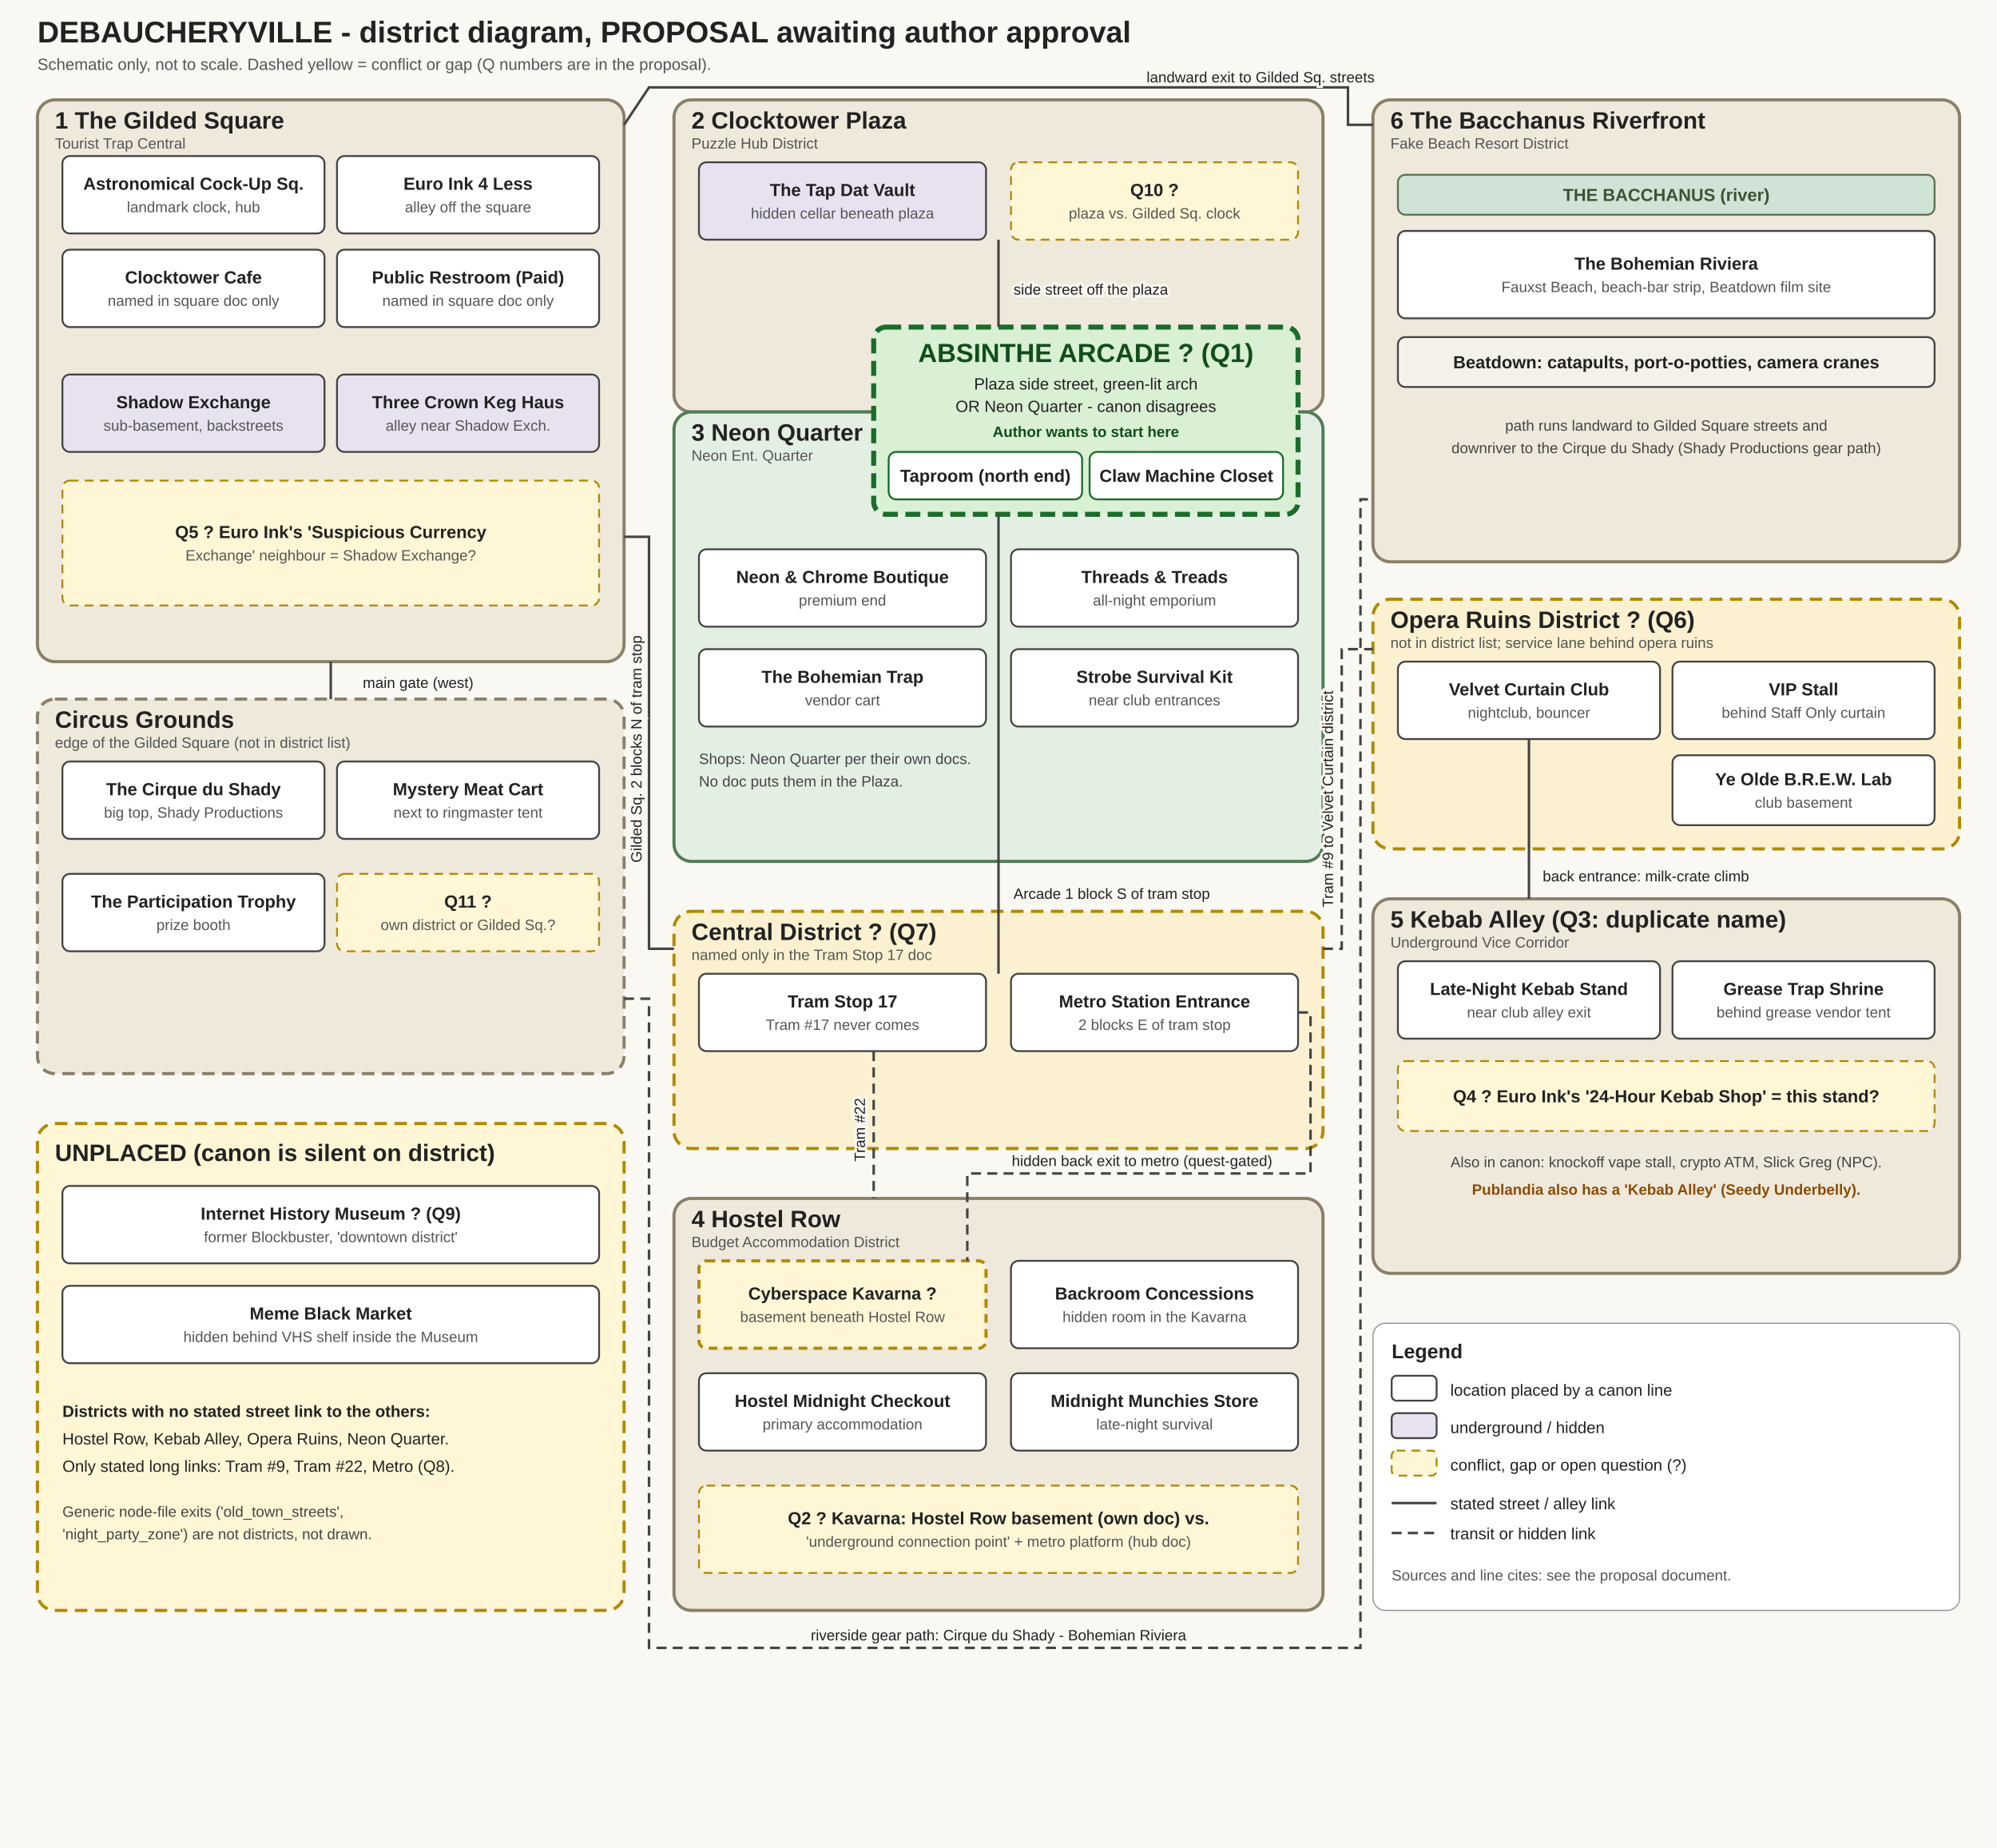
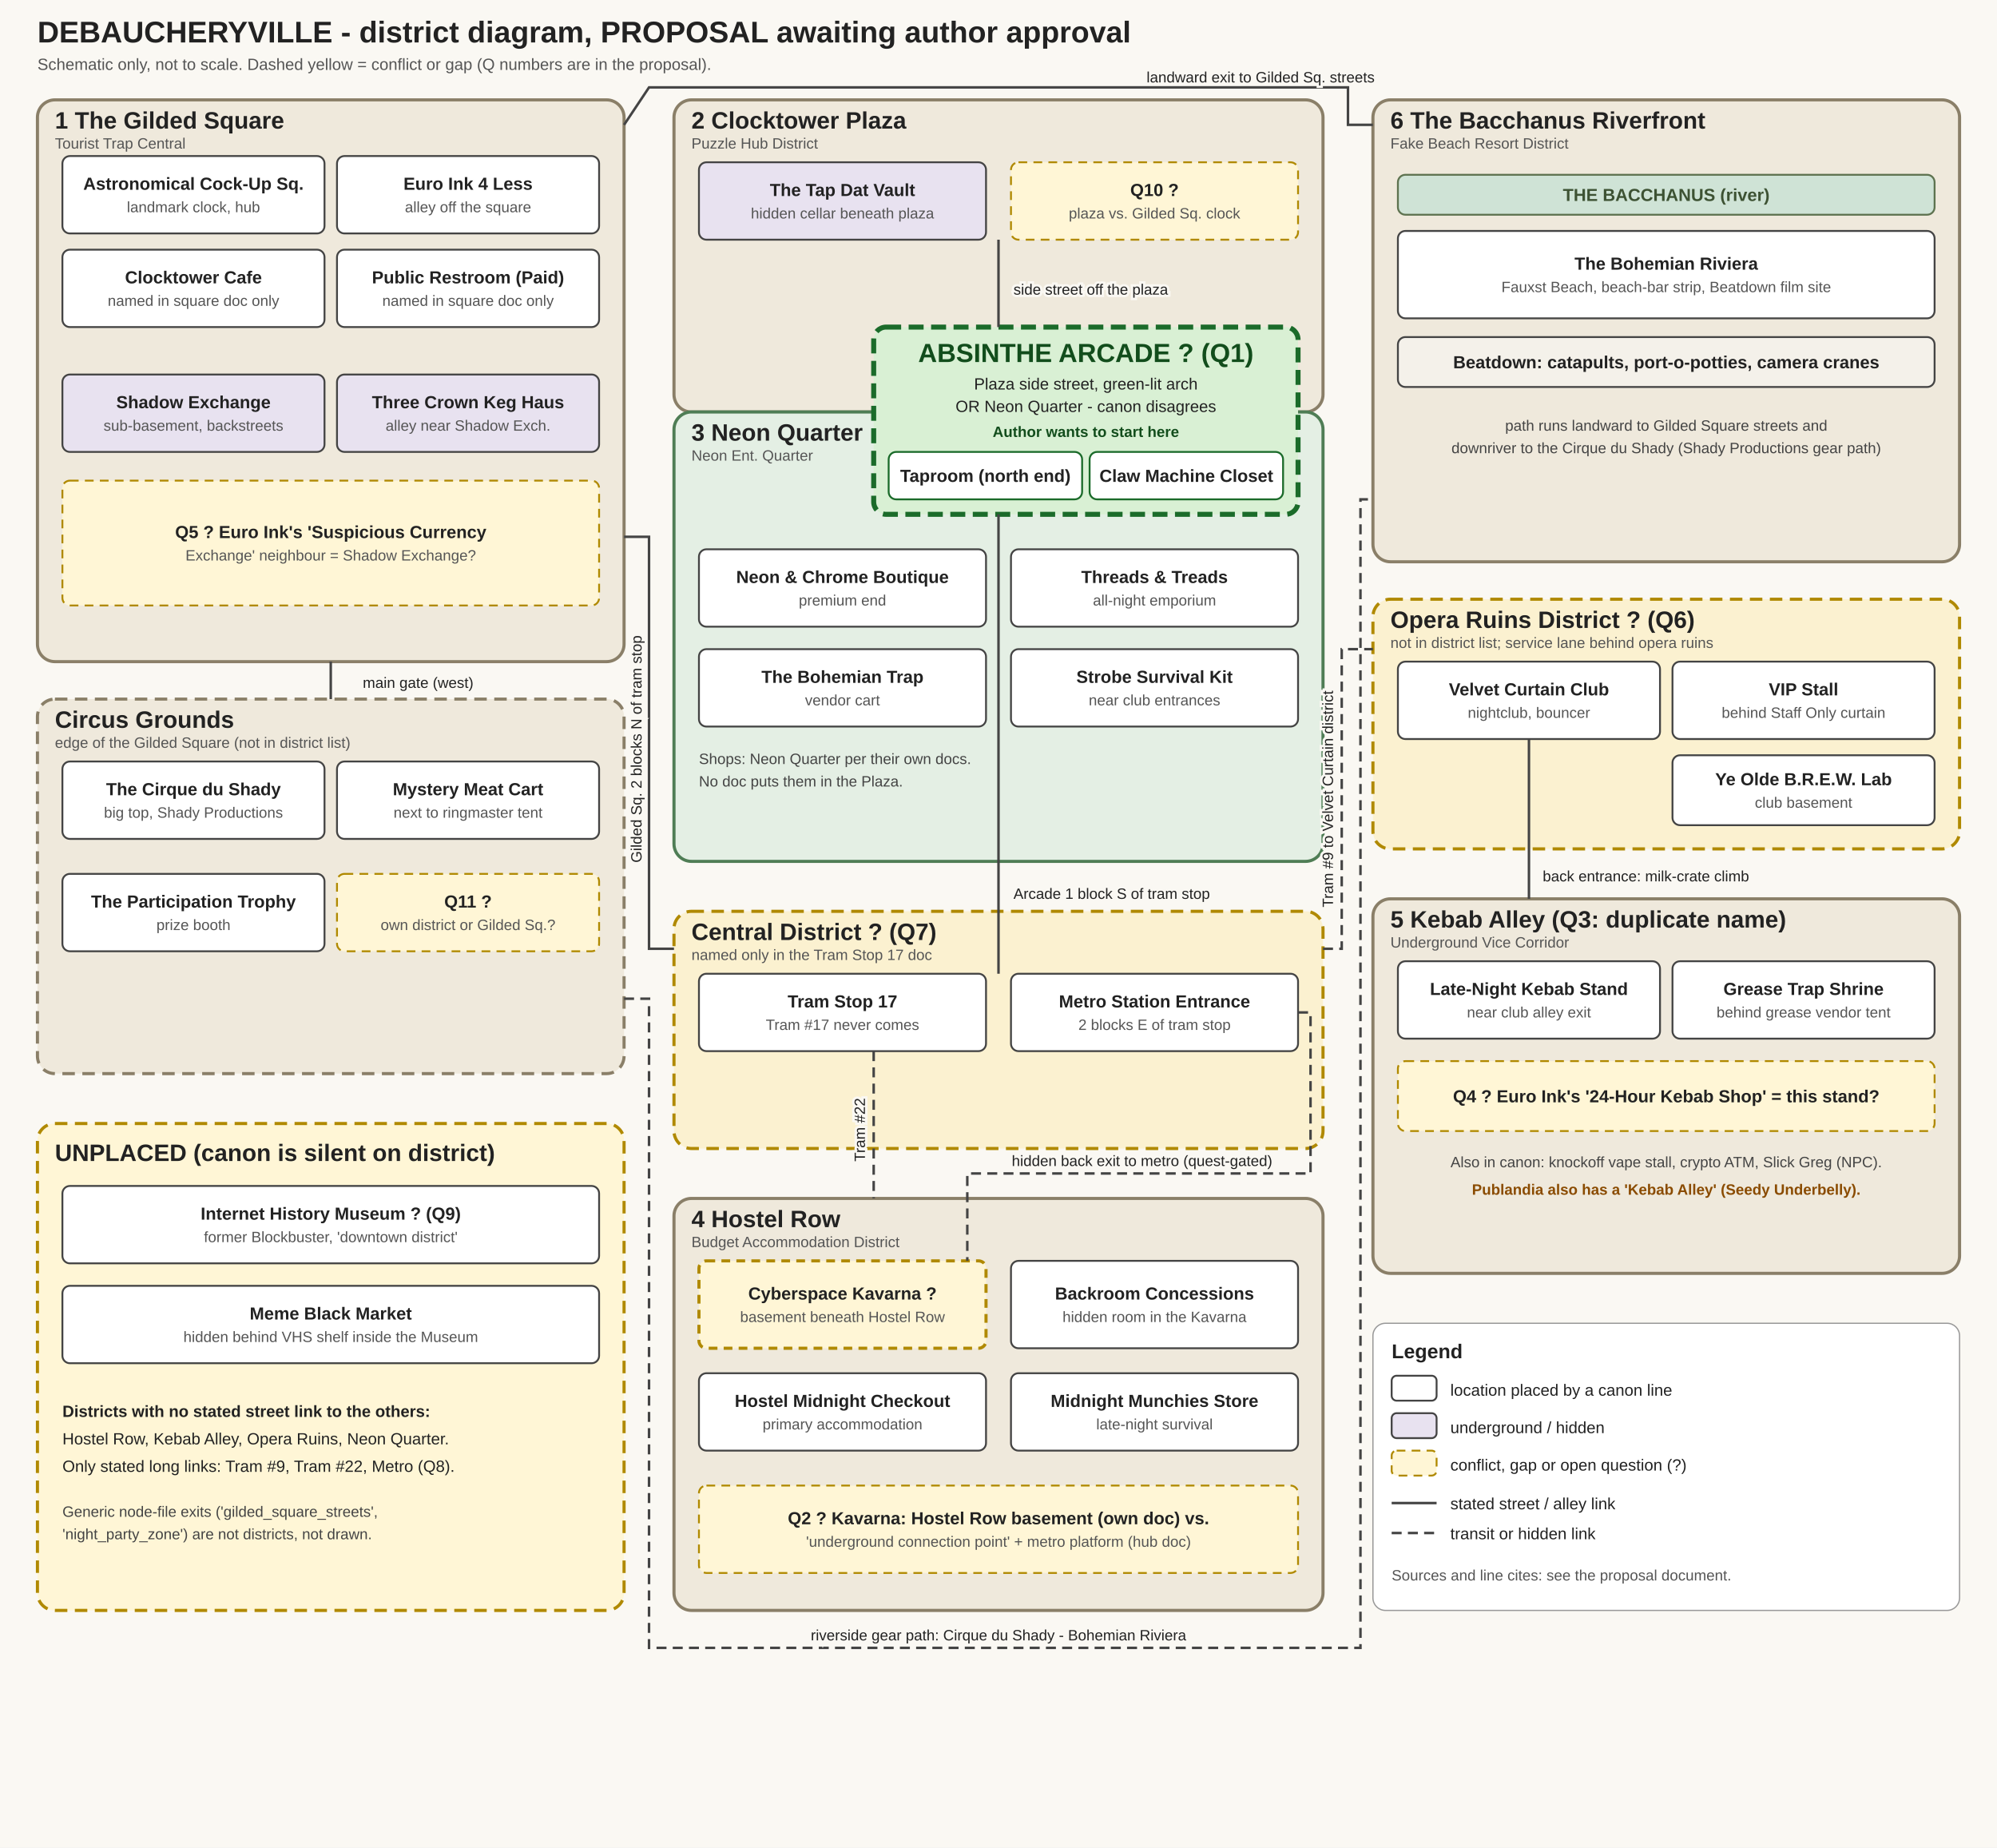
<svg xmlns="http://www.w3.org/2000/svg" width="1600" height="1480" viewBox="0 0 1600 1480" font-family="Segoe UI, Arial, sans-serif">
  <rect width="1600" height="1480" fill="#faf8f3" />
  <text x="30" y="34" font-size="24" font-weight="bold" fill="#222" text-anchor="start">DEBAUCHERYVILLE - district diagram, PROPOSAL awaiting author approval</text>
  <text x="30" y="56" font-size="13" font-weight="normal" fill="#555" text-anchor="start">Schematic only, not to scale. Dashed yellow = conflict or gap (Q numbers are in the proposal).</text>
  <rect x="30" y="80" width="470" height="450" rx="14" fill="#efe9dc" stroke="#8a7f68" stroke-width="2.5" />
  <text x="44" y="103" font-size="19" font-weight="bold" fill="#222" text-anchor="start">1  The Gilded Square</text>
  <text x="44" y="119" font-size="12" font-weight="normal" fill="#555" text-anchor="start">Tourist Trap Central</text>
  <rect x="50" y="125" width="210" height="62" rx="6" fill="#fff" stroke="#444" stroke-width="1.5" />
  <text x="155.0" y="152.0" font-size="14" font-weight="bold" fill="#222" text-anchor="middle">Astronomical Cock-Up Sq.</text>
  <text x="155.0" y="170.0" font-size="12" font-weight="normal" fill="#555" text-anchor="middle">landmark clock, hub</text>
  <rect x="270" y="125" width="210" height="62" rx="6" fill="#fff" stroke="#444" stroke-width="1.5" />
  <text x="375.0" y="152.0" font-size="14" font-weight="bold" fill="#222" text-anchor="middle">Euro Ink 4 Less</text>
  <text x="375.0" y="170.0" font-size="12" font-weight="normal" fill="#555" text-anchor="middle">alley off the square</text>
  <rect x="50" y="200" width="210" height="62" rx="6" fill="#fff" stroke="#444" stroke-width="1.5" />
  <text x="155.0" y="227.0" font-size="14" font-weight="bold" fill="#222" text-anchor="middle">Clocktower Cafe</text>
  <text x="155.0" y="245.0" font-size="12" font-weight="normal" fill="#555" text-anchor="middle">named in square doc only</text>
  <rect x="270" y="200" width="210" height="62" rx="6" fill="#fff" stroke="#444" stroke-width="1.5" />
  <text x="375.0" y="227.0" font-size="14" font-weight="bold" fill="#222" text-anchor="middle">Public Restroom (Paid)</text>
  <text x="375.0" y="245.0" font-size="12" font-weight="normal" fill="#555" text-anchor="middle">named in square doc only</text>
  <rect x="50" y="300" width="210" height="62" rx="6" fill="#e8e2f0" stroke="#444" stroke-width="1.5" />
  <text x="155.0" y="327.0" font-size="14" font-weight="bold" fill="#222" text-anchor="middle">Shadow Exchange</text>
  <text x="155.0" y="345.0" font-size="12" font-weight="normal" fill="#555" text-anchor="middle">sub-basement, backstreets</text>
  <rect x="270" y="300" width="210" height="62" rx="6" fill="#e8e2f0" stroke="#444" stroke-width="1.5" />
  <text x="375.0" y="327.0" font-size="14" font-weight="bold" fill="#222" text-anchor="middle">Three Crown Keg Haus</text>
  <text x="375.0" y="345.0" font-size="12" font-weight="normal" fill="#555" text-anchor="middle">alley near Shadow Exch.</text>
  <rect x="50" y="385" width="430" height="100" rx="6" fill="#fff6d6" stroke="#b08900" stroke-width="1.5" stroke-dasharray="7 5" />
  <text x="265.0" y="431.0" font-size="14" font-weight="bold" fill="#222" text-anchor="middle">Q5 ? Euro Ink's 'Suspicious Currency</text>
  <text x="265.0" y="449.0" font-size="12" font-weight="normal" fill="#555" text-anchor="middle">Exchange' neighbour = Shadow Exchange?</text>
  <rect x="30" y="560" width="470" height="300" rx="14" fill="#efe9dc" stroke="#8a7f68" stroke-width="2.5" stroke-dasharray="10 6" />
  <text x="44" y="583" font-size="19" font-weight="bold" fill="#222" text-anchor="start">Circus Grounds</text>
  <text x="44" y="599" font-size="12" font-weight="normal" fill="#555" text-anchor="start">edge of the Gilded Square (not in district list)</text>
  <rect x="50" y="610" width="210" height="62" rx="6" fill="#fff" stroke="#444" stroke-width="1.5" />
  <text x="155.0" y="637.0" font-size="14" font-weight="bold" fill="#222" text-anchor="middle">The Cirque du Shady</text>
  <text x="155.0" y="655.0" font-size="12" font-weight="normal" fill="#555" text-anchor="middle">big top, Shady Productions</text>
  <rect x="270" y="610" width="210" height="62" rx="6" fill="#fff" stroke="#444" stroke-width="1.5" />
  <text x="375.0" y="637.0" font-size="14" font-weight="bold" fill="#222" text-anchor="middle">Mystery Meat Cart</text>
  <text x="375.0" y="655.0" font-size="12" font-weight="normal" fill="#555" text-anchor="middle">next to ringmaster tent</text>
  <rect x="50" y="700" width="210" height="62" rx="6" fill="#fff" stroke="#444" stroke-width="1.5" />
  <text x="155.0" y="727.0" font-size="14" font-weight="bold" fill="#222" text-anchor="middle">The Participation Trophy</text>
  <text x="155.0" y="745.0" font-size="12" font-weight="normal" fill="#555" text-anchor="middle">prize booth</text>
  <rect x="270" y="700" width="210" height="62" rx="6" fill="#fff6d6" stroke="#b08900" stroke-width="1.5" stroke-dasharray="7 5" />
  <text x="375.0" y="727.0" font-size="14" font-weight="bold" fill="#222" text-anchor="middle">Q11 ?</text>
  <text x="375.0" y="745.0" font-size="12" font-weight="normal" fill="#555" text-anchor="middle">own district or Gilded Sq.?</text>
  <rect x="540" y="80" width="520" height="250" rx="14" fill="#efe9dc" stroke="#8a7f68" stroke-width="2.5" />
  <text x="554" y="103" font-size="19" font-weight="bold" fill="#222" text-anchor="start">2  Clocktower Plaza</text>
  <text x="554" y="119" font-size="12" font-weight="normal" fill="#555" text-anchor="start">Puzzle Hub District</text>
  <rect x="560" y="130" width="230" height="62" rx="6" fill="#e8e2f0" stroke="#444" stroke-width="1.5" />
  <text x="675.0" y="157.0" font-size="14" font-weight="bold" fill="#222" text-anchor="middle">The Tap Dat Vault</text>
  <text x="675.0" y="175.0" font-size="12" font-weight="normal" fill="#555" text-anchor="middle">hidden cellar beneath plaza</text>
  <rect x="810" y="130" width="230" height="62" rx="6" fill="#fff6d6" stroke="#b08900" stroke-width="1.5" stroke-dasharray="7 5" />
  <text x="925.0" y="157.0" font-size="14" font-weight="bold" fill="#222" text-anchor="middle">Q10 ?</text>
  <text x="925.0" y="175.0" font-size="12" font-weight="normal" fill="#555" text-anchor="middle">plaza vs. Gilded Sq. clock</text>
  <rect x="540" y="330" width="520" height="360" rx="14" fill="#e4efe4" stroke="#4f7d55" stroke-width="2.5" />
  <text x="554" y="353" font-size="19" font-weight="bold" fill="#222" text-anchor="start">3  Neon Quarter</text>
  <text x="554" y="369" font-size="12" font-weight="normal" fill="#555" text-anchor="start">Neon Ent. Quarter</text>
  <rect x="700" y="262" width="340" height="150" rx="10" fill="#d9f0d4" stroke="#1b6b2a" stroke-width="4" stroke-dasharray="12 6" />
  <text x="870" y="290" font-size="21" font-weight="bold" fill="#124d1c" text-anchor="middle">ABSINTHE ARCADE  ?  (Q1)</text>
  <text x="870" y="312" font-size="13" font-weight="normal" fill="#222" text-anchor="middle">Plaza side street, green-lit arch</text>
  <text x="870" y="330" font-size="13" font-weight="normal" fill="#222" text-anchor="middle">OR Neon Quarter - canon disagrees</text>
  <text x="870" y="350" font-size="12" font-weight="bold" fill="#124d1c" text-anchor="middle">Author wants to start here</text>
  <rect x="712" y="362" width="155" height="38" rx="6" fill="#fff" stroke="#1b6b2a" stroke-width="1.5" />
  <text x="789.5" y="386.0" font-size="14" font-weight="bold" fill="#222" text-anchor="middle">Taproom (north end)</text>
  <rect x="873" y="362" width="155" height="38" rx="6" fill="#fff" stroke="#1b6b2a" stroke-width="1.5" />
  <text x="950.5" y="386.0" font-size="14" font-weight="bold" fill="#222" text-anchor="middle">Claw Machine Closet</text>
  <rect x="560" y="440" width="230" height="62" rx="6" fill="#fff" stroke="#444" stroke-width="1.5" />
  <text x="675.0" y="467.0" font-size="14" font-weight="bold" fill="#222" text-anchor="middle">Neon &amp; Chrome Boutique</text>
  <text x="675.0" y="485.0" font-size="12" font-weight="normal" fill="#555" text-anchor="middle">premium end</text>
  <rect x="810" y="440" width="230" height="62" rx="6" fill="#fff" stroke="#444" stroke-width="1.5" />
  <text x="925.0" y="467.0" font-size="14" font-weight="bold" fill="#222" text-anchor="middle">Threads &amp; Treads</text>
  <text x="925.0" y="485.0" font-size="12" font-weight="normal" fill="#555" text-anchor="middle">all-night emporium</text>
  <rect x="560" y="520" width="230" height="62" rx="6" fill="#fff" stroke="#444" stroke-width="1.5" />
  <text x="675.0" y="547.0" font-size="14" font-weight="bold" fill="#222" text-anchor="middle">The Bohemian Trap</text>
  <text x="675.0" y="565.0" font-size="12" font-weight="normal" fill="#555" text-anchor="middle">vendor cart</text>
  <rect x="810" y="520" width="230" height="62" rx="6" fill="#fff" stroke="#444" stroke-width="1.5" />
  <text x="925.0" y="547.0" font-size="14" font-weight="bold" fill="#222" text-anchor="middle">Strobe Survival Kit</text>
  <text x="925.0" y="565.0" font-size="12" font-weight="normal" fill="#555" text-anchor="middle">near club entrances</text>
  <text x="560" y="612" font-size="12" font-weight="normal" fill="#444" text-anchor="start">Shops: Neon Quarter per their own docs.</text>
  <text x="560" y="630" font-size="12" font-weight="normal" fill="#444" text-anchor="start">No doc puts them in the Plaza.</text>
  <rect x="540" y="730" width="520" height="190" rx="14" fill="#fbf1d0" stroke="#b08900" stroke-width="2.5" stroke-dasharray="10 6" />
  <text x="554" y="753" font-size="19" font-weight="bold" fill="#222" text-anchor="start">Central District  ?  (Q7)</text>
  <text x="554" y="769" font-size="12" font-weight="normal" fill="#555" text-anchor="start">named only in the Tram Stop 17 doc</text>
  <rect x="560" y="780" width="230" height="62" rx="6" fill="#fff" stroke="#444" stroke-width="1.5" />
  <text x="675.0" y="807.0" font-size="14" font-weight="bold" fill="#222" text-anchor="middle">Tram Stop 17</text>
  <text x="675.0" y="825.0" font-size="12" font-weight="normal" fill="#555" text-anchor="middle">Tram #17 never comes</text>
  <rect x="810" y="780" width="230" height="62" rx="6" fill="#fff" stroke="#444" stroke-width="1.5" />
  <text x="925.0" y="807.0" font-size="14" font-weight="bold" fill="#222" text-anchor="middle">Metro Station Entrance</text>
  <text x="925.0" y="825.0" font-size="12" font-weight="normal" fill="#555" text-anchor="middle">2 blocks E of tram stop</text>
  <rect x="540" y="960" width="520" height="330" rx="14" fill="#efe9dc" stroke="#8a7f68" stroke-width="2.5" />
  <text x="554" y="983" font-size="19" font-weight="bold" fill="#222" text-anchor="start">4  Hostel Row</text>
  <text x="554" y="999" font-size="12" font-weight="normal" fill="#555" text-anchor="start">Budget Accommodation District</text>
  <rect x="560" y="1010" width="230" height="70" rx="6" fill="#fff6d6" stroke="#b08900" stroke-width="2.5" stroke-dasharray="7 5" />
  <text x="675.0" y="1041.0" font-size="14" font-weight="bold" fill="#222" text-anchor="middle">Cyberspace Kavarna  ?</text>
  <text x="675.0" y="1059.0" font-size="12" font-weight="normal" fill="#555" text-anchor="middle">basement beneath Hostel Row</text>
  <rect x="810" y="1010" width="230" height="70" rx="6" fill="#fff" stroke="#444" stroke-width="1.5" />
  <text x="925.0" y="1041.0" font-size="14" font-weight="bold" fill="#222" text-anchor="middle">Backroom Concessions</text>
  <text x="925.0" y="1059.0" font-size="12" font-weight="normal" fill="#555" text-anchor="middle">hidden room in the Kavarna</text>
  <rect x="560" y="1100" width="230" height="62" rx="6" fill="#fff" stroke="#444" stroke-width="1.5" />
  <text x="675.0" y="1127.0" font-size="14" font-weight="bold" fill="#222" text-anchor="middle">Hostel Midnight Checkout</text>
  <text x="675.0" y="1145.0" font-size="12" font-weight="normal" fill="#555" text-anchor="middle">primary accommodation</text>
  <rect x="810" y="1100" width="230" height="62" rx="6" fill="#fff" stroke="#444" stroke-width="1.5" />
  <text x="925.0" y="1127.0" font-size="14" font-weight="bold" fill="#222" text-anchor="middle">Midnight Munchies Store</text>
  <text x="925.0" y="1145.0" font-size="12" font-weight="normal" fill="#555" text-anchor="middle">late-night survival</text>
  <rect x="560" y="1190" width="480" height="70" rx="6" fill="#fff6d6" stroke="#b08900" stroke-width="1.5" stroke-dasharray="7 5" />
  <text x="800.0" y="1221.0" font-size="14" font-weight="bold" fill="#222" text-anchor="middle">Q2 ? Kavarna: Hostel Row basement (own doc) vs.</text>
  <text x="800.0" y="1239.0" font-size="12" font-weight="normal" fill="#555" text-anchor="middle">'underground connection point' + metro platform (hub doc)</text>
  <rect x="1100" y="80" width="470" height="370" rx="14" fill="#efe9dc" stroke="#8a7f68" stroke-width="2.5" />
  <text x="1114" y="103" font-size="19" font-weight="bold" fill="#222" text-anchor="start">6  The Bacchanus Riverfront</text>
  <text x="1114" y="119" font-size="12" font-weight="normal" fill="#555" text-anchor="start">Fake Beach Resort District</text>
  <rect x="1120" y="140" width="430" height="32" rx="6" fill="#cfe3d6" stroke="#5E7350" stroke-width="1.5" />
  <text x="1335" y="161" font-size="14" font-weight="bold" fill="#3d5233" text-anchor="middle">THE BACCHANUS (river)</text>
  <rect x="1120" y="185" width="430" height="70" rx="6" fill="#fff" stroke="#444" stroke-width="1.5" />
  <text x="1335.0" y="216.0" font-size="14" font-weight="bold" fill="#222" text-anchor="middle">The Bohemian Riviera</text>
  <text x="1335.0" y="234.0" font-size="12" font-weight="normal" fill="#555" text-anchor="middle">Fauxst Beach, beach-bar strip, Beatdown film site</text>
  <rect x="1120" y="270" width="430" height="40" rx="6" fill="#f4f1ea" stroke="#444" stroke-width="1.5" />
  <text x="1335.0" y="295.0" font-size="14" font-weight="bold" fill="#222" text-anchor="middle">Beatdown: catapults, port-o-potties, camera cranes</text>
  <text x="1335" y="345" font-size="12" font-weight="normal" fill="#444" text-anchor="middle">path runs landward to Gilded Square streets and</text>
  <text x="1335" y="363" font-size="12" font-weight="normal" fill="#444" text-anchor="middle">downriver to the Cirque du Shady (Shady Productions gear path)</text>
  <rect x="1100" y="480" width="470" height="200" rx="14" fill="#fbf1d0" stroke="#b08900" stroke-width="2.5" stroke-dasharray="10 6" />
  <text x="1114" y="503" font-size="19" font-weight="bold" fill="#222" text-anchor="start">Opera Ruins District  ?  (Q6)</text>
  <text x="1114" y="519" font-size="12" font-weight="normal" fill="#555" text-anchor="start">not in district list; service lane behind opera ruins</text>
  <rect x="1120" y="530" width="210" height="62" rx="6" fill="#fff" stroke="#444" stroke-width="1.5" />
  <text x="1225.0" y="557.0" font-size="14" font-weight="bold" fill="#222" text-anchor="middle">Velvet Curtain Club</text>
  <text x="1225.0" y="575.0" font-size="12" font-weight="normal" fill="#555" text-anchor="middle">nightclub, bouncer</text>
  <rect x="1340" y="530" width="210" height="62" rx="6" fill="#fff" stroke="#444" stroke-width="1.5" />
  <text x="1445.0" y="557.0" font-size="14" font-weight="bold" fill="#222" text-anchor="middle">VIP Stall</text>
  <text x="1445.0" y="575.0" font-size="12" font-weight="normal" fill="#555" text-anchor="middle">behind Staff Only curtain</text>
  <rect x="1340" y="605" width="210" height="56" rx="6" fill="#fff" stroke="#444" stroke-width="1.5" />
  <text x="1445.0" y="629.0" font-size="14" font-weight="bold" fill="#222" text-anchor="middle">Ye Olde B.R.E.W. Lab</text>
  <text x="1445.0" y="647.0" font-size="12" font-weight="normal" fill="#555" text-anchor="middle">club basement</text>
  <rect x="1100" y="720" width="470" height="300" rx="14" fill="#efe9dc" stroke="#8a7f68" stroke-width="2.5" />
  <text x="1114" y="743" font-size="19" font-weight="bold" fill="#222" text-anchor="start">5  Kebab Alley  (Q3: duplicate name)</text>
  <text x="1114" y="759" font-size="12" font-weight="normal" fill="#555" text-anchor="start">Underground Vice Corridor</text>
  <rect x="1120" y="770" width="210" height="62" rx="6" fill="#fff" stroke="#444" stroke-width="1.5" />
  <text x="1225.0" y="797.0" font-size="14" font-weight="bold" fill="#222" text-anchor="middle">Late-Night Kebab Stand</text>
  <text x="1225.0" y="815.0" font-size="12" font-weight="normal" fill="#555" text-anchor="middle">near club alley exit</text>
  <rect x="1340" y="770" width="210" height="62" rx="6" fill="#fff" stroke="#444" stroke-width="1.5" />
  <text x="1445.0" y="797.0" font-size="14" font-weight="bold" fill="#222" text-anchor="middle">Grease Trap Shrine</text>
  <text x="1445.0" y="815.0" font-size="12" font-weight="normal" fill="#555" text-anchor="middle">behind grease vendor tent</text>
  <rect x="1120" y="850" width="430" height="56" rx="6" fill="#fff6d6" stroke="#b08900" stroke-width="1.5" stroke-dasharray="7 5" />
  <text x="1335.0" y="883.0" font-size="14" font-weight="bold" fill="#222" text-anchor="middle">Q4 ? Euro Ink's '24-Hour Kebab Shop' = this stand?</text>
  <text x="1335" y="935" font-size="12" font-weight="normal" fill="#444" text-anchor="middle">Also in canon: knockoff vape stall, crypto ATM, Slick Greg (NPC).</text>
  <text x="1335" y="957" font-size="12" font-weight="bold" fill="#8a4b00" text-anchor="middle">Publandia also has a 'Kebab Alley' (Seedy Underbelly).</text>
  <rect x="30" y="900" width="470" height="390" rx="14" fill="#fff6d6" stroke="#b08900" stroke-width="2.5" stroke-dasharray="10 6" />
  <text x="44" y="930" font-size="19" font-weight="bold" fill="#222" text-anchor="start">UNPLACED  (canon is silent on district)</text>
  <rect x="50" y="950" width="430" height="62" rx="6" fill="#fff" stroke="#444" stroke-width="1.5" />
  <text x="265.0" y="977.0" font-size="14" font-weight="bold" fill="#222" text-anchor="middle">Internet History Museum  ?  (Q9)</text>
  <text x="265.0" y="995.0" font-size="12" font-weight="normal" fill="#555" text-anchor="middle">former Blockbuster, 'downtown district'</text>
  <rect x="50" y="1030" width="430" height="62" rx="6" fill="#fff" stroke="#444" stroke-width="1.5" />
  <text x="265.0" y="1057.0" font-size="14" font-weight="bold" fill="#222" text-anchor="middle">Meme Black Market</text>
  <text x="265.0" y="1075.0" font-size="12" font-weight="normal" fill="#555" text-anchor="middle">hidden behind VHS shelf inside the Museum</text>
  <text x="50" y="1135" font-size="13" font-weight="bold" fill="#222" text-anchor="start">Districts with no stated street link to the others:</text>
  <text x="50" y="1157" font-size="13" font-weight="normal" fill="#222" text-anchor="start">Hostel Row, Kebab Alley, Opera Ruins, Neon Quarter.</text>
  <text x="50" y="1179" font-size="13" font-weight="normal" fill="#222" text-anchor="start">Only stated long links: Tram #9, Tram #22, Metro (Q8).</text>
-   <text x="50" y="1215" font-size="12" font-weight="normal" fill="#444" text-anchor="start">Generic node-file exits ('old_town_streets',</text>
+   <text x="50" y="1215" font-size="12" font-weight="normal" fill="#444" text-anchor="start">Generic node-file exits ('gilded_square_streets',</text>
  <text x="50" y="1233" font-size="12" font-weight="normal" fill="#444" text-anchor="start">'night_party_zone') are not districts, not drawn.</text>
  <rect x="1100" y="1060" width="470" height="230" rx="10" fill="#fff" stroke="#999" />
  <text x="1115" y="1088" font-size="16" font-weight="bold" fill="#222" text-anchor="start">Legend</text>
  <rect x="1115" y="1102" width="36" height="20" rx="4" fill="#fff" stroke="#444" stroke-width="1.5" />
  <text x="1162" y="1118" font-size="13" font-weight="normal" fill="#222" text-anchor="start">location placed by a canon line</text>
  <rect x="1115" y="1132" width="36" height="20" rx="4" fill="#e8e2f0" stroke="#444" stroke-width="1.5" />
  <text x="1162" y="1148" font-size="13" font-weight="normal" fill="#222" text-anchor="start">underground / hidden</text>
  <rect x="1115" y="1162" width="36" height="20" rx="4" fill="#fff6d6" stroke="#b08900" stroke-width="1.5" stroke-dasharray="7 5" />
  <text x="1162" y="1178" font-size="13" font-weight="normal" fill="#222" text-anchor="start">conflict, gap or open question (?)</text>
  <line x1="1115" y1="1204" x2="1151" y2="1204" stroke="#444" stroke-width="2" />
  <text x="1162" y="1209" font-size="13" font-weight="normal" fill="#222" text-anchor="start">stated street / alley link</text>
  <line x1="1115" y1="1228" x2="1151" y2="1228" stroke="#444" stroke-width="2" stroke-dasharray="8 5" />
  <text x="1162" y="1233" font-size="13" font-weight="normal" fill="#222" text-anchor="start">transit or hidden link</text>
  <text x="1115" y="1266" font-size="12" font-weight="normal" fill="#555" text-anchor="start">Sources and line cites: see the proposal document.</text>
  <polyline points="500,100 520,70 1080,70 1080,100 1100,100" fill="none" stroke="#444" stroke-width="2" />
  <text x="1010" y="66" font-size="12" fill="#222" text-anchor="middle" stroke="#faf8f3" stroke-width="4" paint-order="stroke">landward exit to Gilded Sq. streets</text>
  <polyline points="500,800 520,800 520,1320 1090,1320 1090,400 1100,400" fill="none" stroke="#444" stroke-width="2" stroke-dasharray="8 5" />
  <text x="800" y="1314" font-size="12" fill="#222" text-anchor="middle" stroke="#faf8f3" stroke-width="4" paint-order="stroke">riverside gear path: Cirque du Shady - Bohemian Riviera</text>
  <line x1="265" y1="530" x2="265" y2="560" stroke="#444" stroke-width="2" />
  <text x="335" y="551" font-size="12" fill="#222" text-anchor="middle" stroke="#faf8f3" stroke-width="4" paint-order="stroke">main gate (west)</text>
  <polyline points="500,430 520,430 520,760 540,760" fill="none" stroke="#444" stroke-width="2" />
  <text x="514" y="600" font-size="12" fill="#222" text-anchor="middle" transform="rotate(-90 514 600)" stroke="#faf8f3" stroke-width="4" paint-order="stroke">Gilded Sq. 2 blocks N of tram stop</text>
  <line x1="800" y1="412" x2="800" y2="780" stroke="#444" stroke-width="2" />
  <text x="812" y="720" font-size="12" fill="#222" text-anchor="start" stroke="#faf8f3" stroke-width="4" paint-order="stroke">Arcade 1 block S of tram stop</text>
  <line x1="800" y1="262" x2="800" y2="192" stroke="#444" stroke-width="2" />
  <text x="812" y="236" font-size="12" fill="#222" text-anchor="start" stroke="#faf8f3" stroke-width="4" paint-order="stroke">side street off the plaza</text>
  <polyline points="1040,811 1050,811 1050,940 775,940 775,1010" fill="none" stroke="#444" stroke-width="2" stroke-dasharray="8 5" />
  <text x="915" y="934" font-size="12" fill="#222" text-anchor="middle" stroke="#faf8f3" stroke-width="4" paint-order="stroke">hidden back exit to metro (quest-gated)</text>
  <polyline points="700,842 700,960" fill="none" stroke="#444" stroke-width="2" stroke-dasharray="8 5" />
  <text x="693" y="905" font-size="12" fill="#222" text-anchor="middle" transform="rotate(-90 693 905)" stroke="#faf8f3" stroke-width="4" paint-order="stroke">Tram #22</text>
  <line x1="1225" y1="592" x2="1225" y2="720" stroke="#444" stroke-width="2" />
  <text x="1236" y="706" font-size="12" fill="#222" text-anchor="start" stroke="#faf8f3" stroke-width="4" paint-order="stroke">back entrance: milk-crate climb</text>
  <polyline points="1060,760 1075,760 1075,520 1100,520" fill="none" stroke="#444" stroke-width="2" stroke-dasharray="8 5" />
  <text x="1068" y="640" font-size="12" fill="#222" text-anchor="middle" transform="rotate(-90 1068 640)" stroke="#faf8f3" stroke-width="4" paint-order="stroke">Tram #9 to Velvet Curtain district</text>
</svg>
